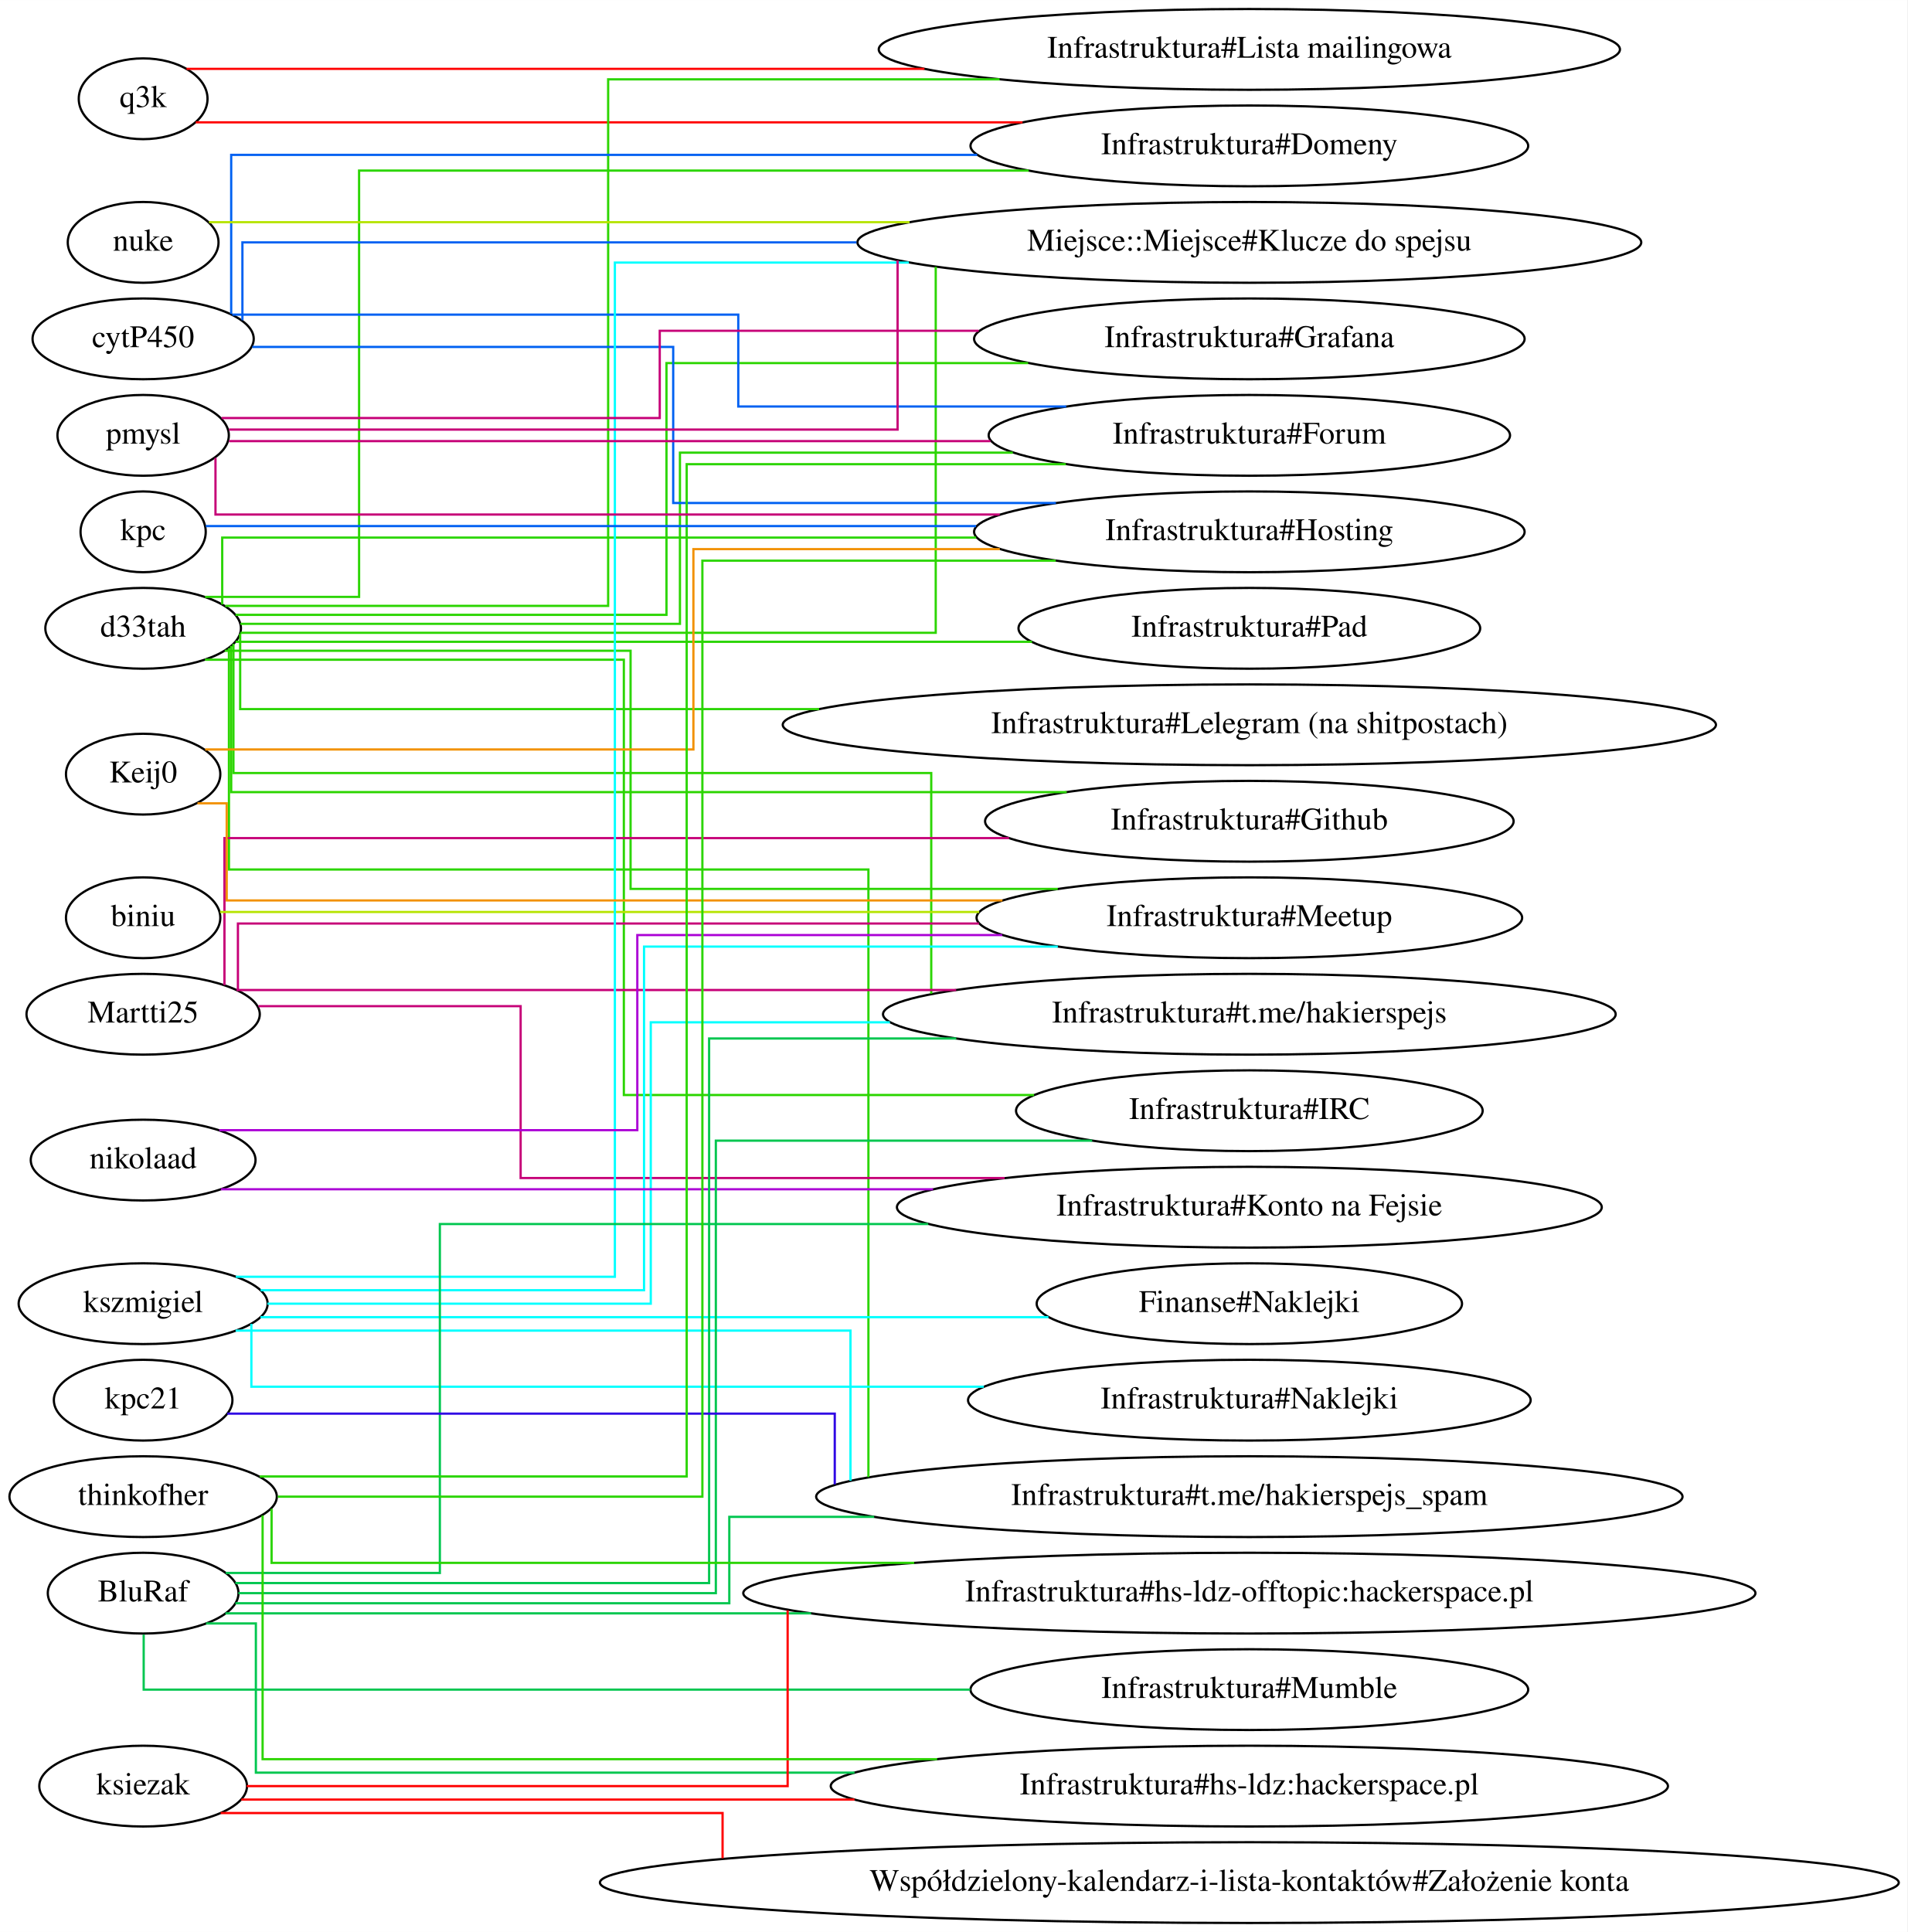
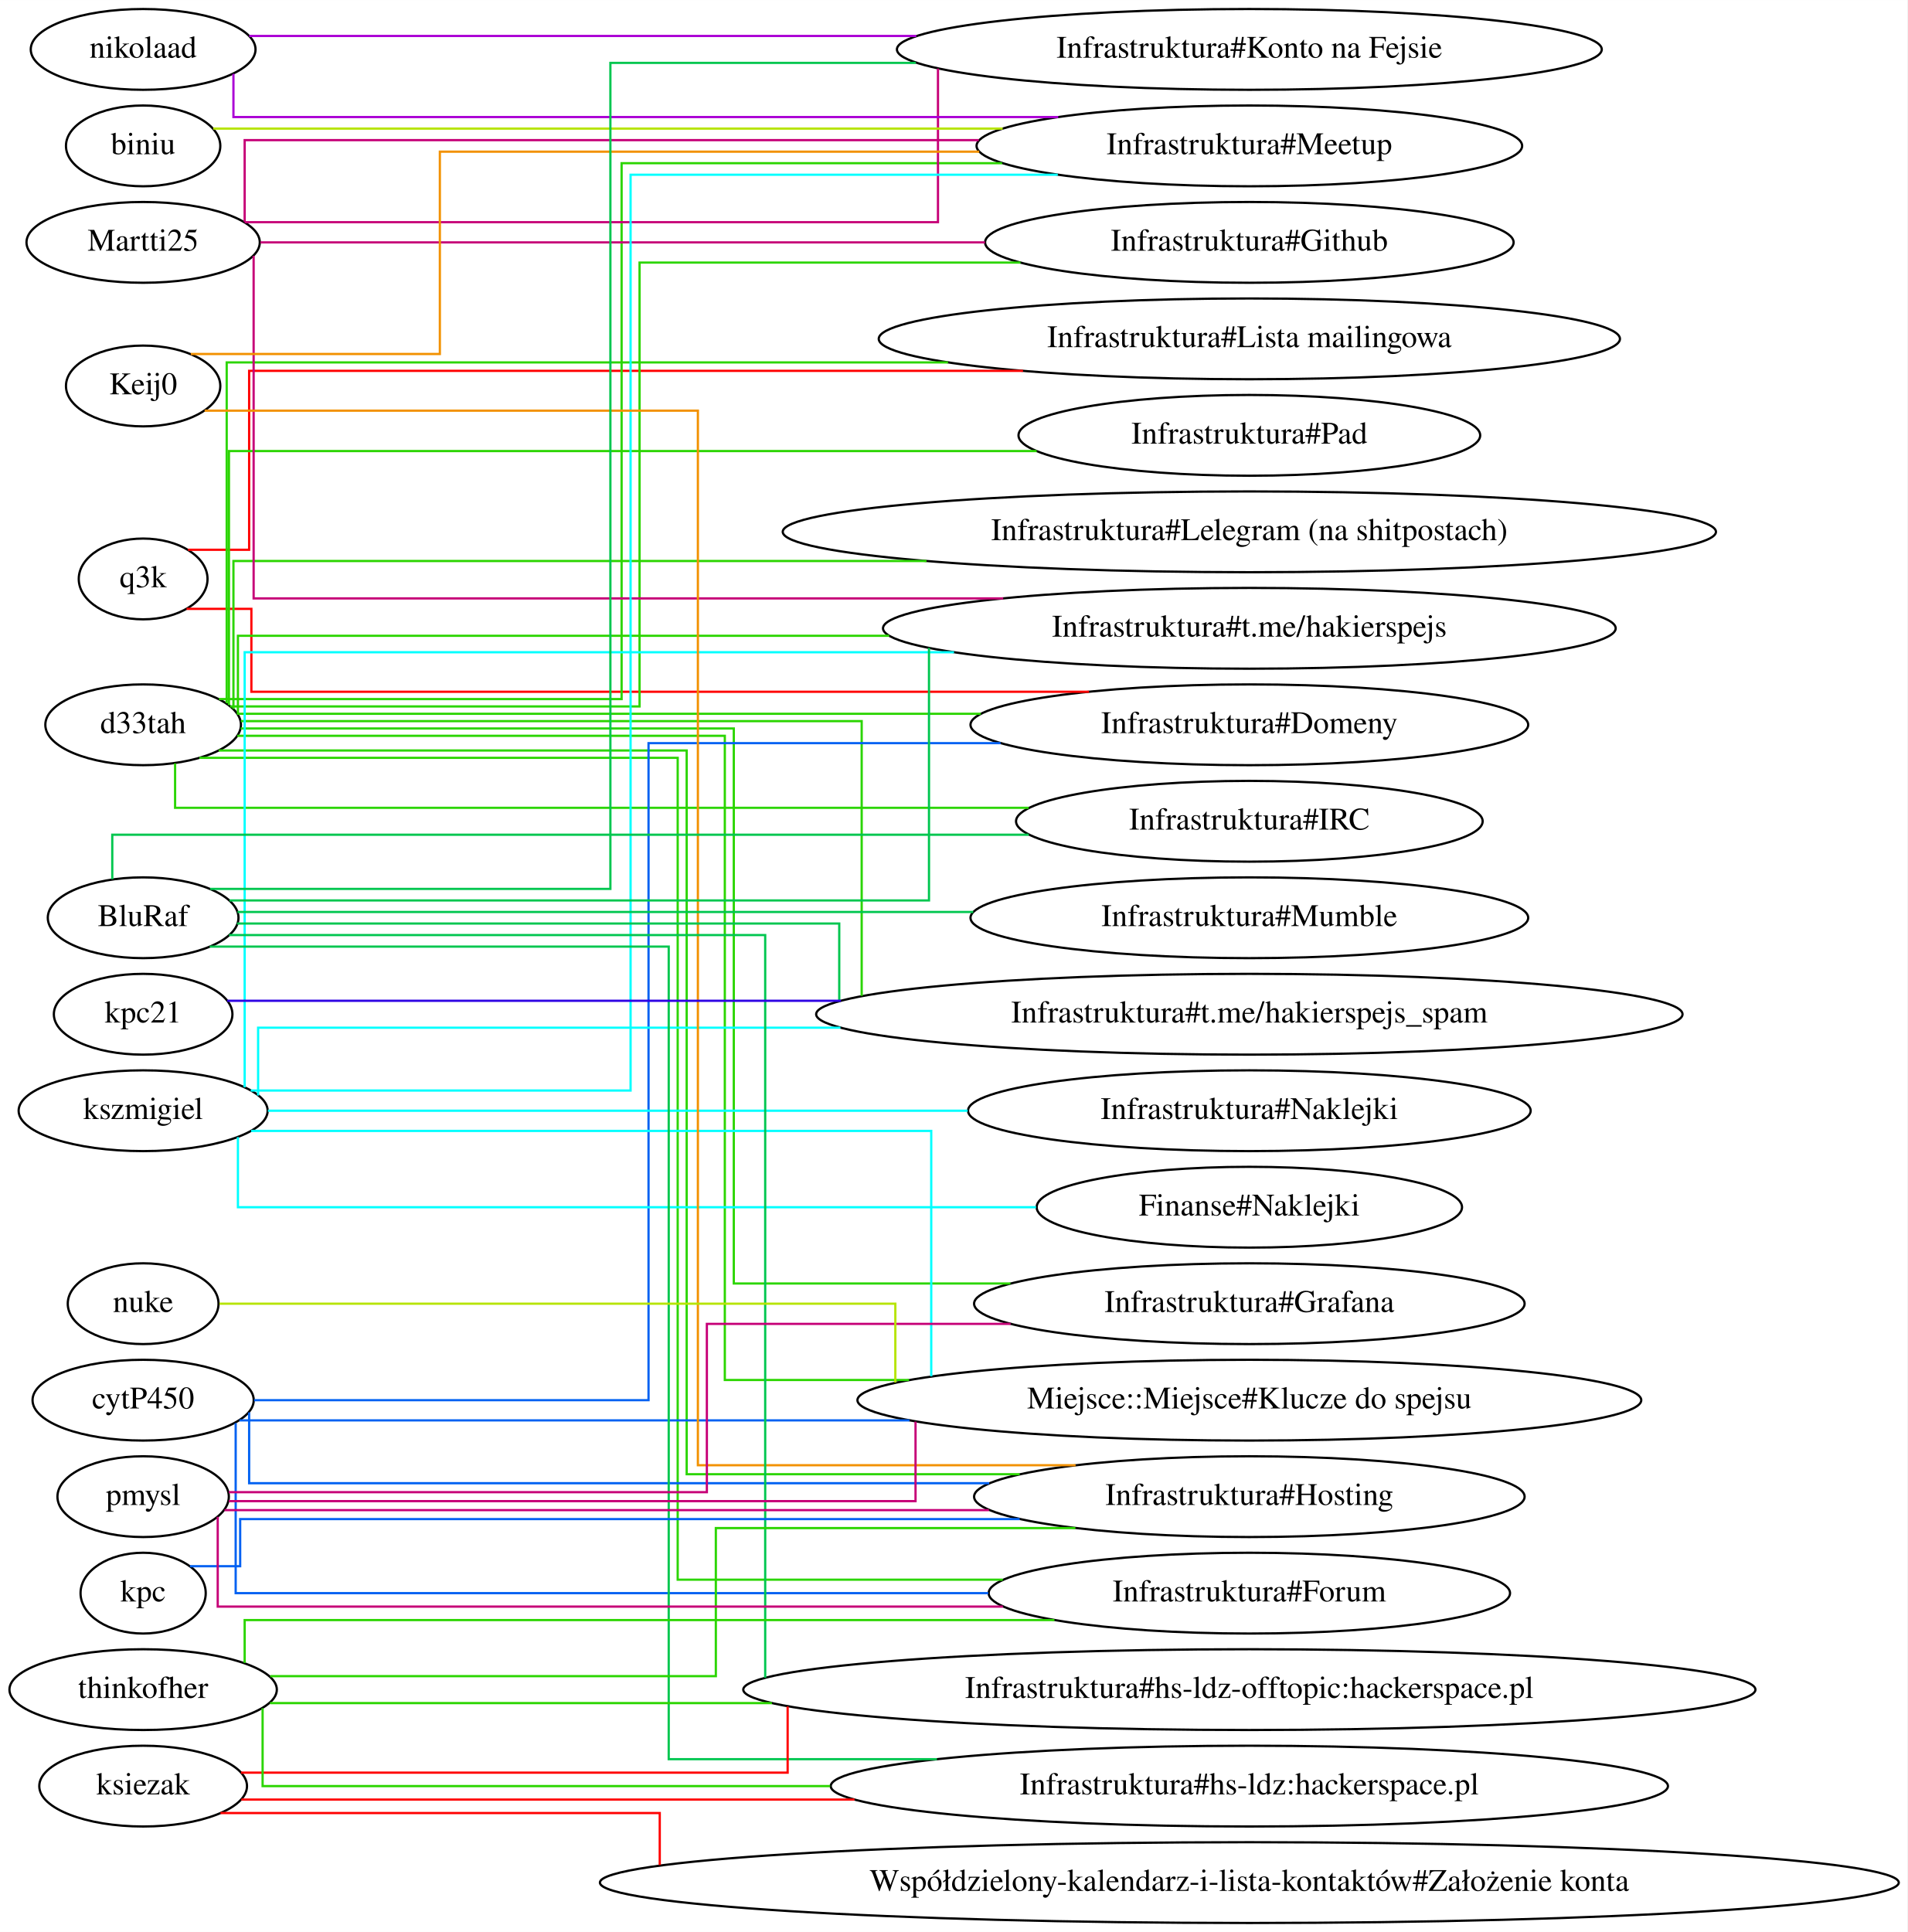
<svg xmlns="http://www.w3.org/2000/svg" width="850pt" height="861pt" viewBox="0.00 0.00 850.04 861.00">
  <g id="graph0" class="graph" transform="scale(1 1) rotate(0) translate(4 857)">
    <polygon fill="#ffffff" stroke="transparent" points="-4,4 -4,-857 846.038,-857 846.038,4 -4,4" />
    <g id="node1" class="node">
-       <ellipse fill="none" stroke="#000000" cx="59.795" cy="-813" rx="28.695" ry="18" />
-       <text text-anchor="middle" x="59.795" y="-809.3" font-family="Times,serif" font-size="14.00" fill="#000000">q3k</text>
+       <ellipse fill="none" stroke="#000000" cx="59.795" cy="-599" rx="28.695" ry="18" />
+       <text text-anchor="middle" x="59.795" y="-595.3" font-family="Times,serif" font-size="14.00" fill="#000000">q3k</text>
    </g>
    <g id="node2" class="node">
-       <ellipse fill="none" stroke="#000000" cx="552.814" cy="-835" rx="165.171" ry="18" />
-       <text text-anchor="middle" x="552.814" y="-831.3" font-family="Times,serif" font-size="14.00" fill="#000000">Infrastruktura#Lista mailingowa</text>
+       <ellipse fill="none" stroke="#000000" cx="552.814" cy="-534" rx="124.278" ry="18" />
+       <text text-anchor="middle" x="552.814" y="-530.3" font-family="Times,serif" font-size="14.00" fill="#000000">Infrastruktura#Domeny</text>
    </g>
    <g id="edge1" class="edge">
-       <path fill="none" stroke="#ff0000" d="M79.122,-826.333C133.154,-826.333 289.575,-826.333 408.012,-826.333" />
+       <path fill="none" stroke="#ff0000" d="M79.139,-585.667C92.561,-585.667 108.038,-585.667 108.038,-585.667 108.038,-585.667 108.038,-548.727 108.038,-548.727 108.038,-548.727 355.625,-548.727 481.353,-548.727" />
    </g>
    <g id="node3" class="node">
-       <ellipse fill="none" stroke="#000000" cx="552.814" cy="-792" rx="124.278" ry="18" />
-       <text text-anchor="middle" x="552.814" y="-788.3" font-family="Times,serif" font-size="14.00" fill="#000000">Infrastruktura#Domeny</text>
+       <ellipse fill="none" stroke="#000000" cx="552.814" cy="-706" rx="165.171" ry="18" />
+       <text text-anchor="middle" x="552.814" y="-702.3" font-family="Times,serif" font-size="14.00" fill="#000000">Infrastruktura#Lista mailingowa</text>
    </g>
    <g id="edge2" class="edge">
-       <path fill="none" stroke="#ff0000" d="M83.242,-802.5C148.354,-802.5 334.301,-802.5 451.726,-802.5" />
+       <path fill="none" stroke="#ff0000" d="M79.83,-612C92.706,-612 107.038,-612 107.038,-612 107.038,-612 107.038,-691.75 107.038,-691.75 107.038,-691.75 320.439,-691.75 451.939,-691.75" />
    </g>
    <g id="node4" class="node">
-       <ellipse fill="none" stroke="#000000" cx="59.795" cy="-577" rx="43.592" ry="18" />
-       <text text-anchor="middle" x="59.795" y="-573.3" font-family="Times,serif" font-size="14.00" fill="#000000">d33tah</text>
+       <ellipse fill="none" stroke="#000000" cx="59.795" cy="-534" rx="43.592" ry="18" />
+       <text text-anchor="middle" x="59.795" y="-530.3" font-family="Times,serif" font-size="14.00" fill="#000000">d33tah</text>
+     </g>
+     <g id="edge11" class="edge">
+       <path fill="none" stroke="#2bd500" d="M101.829,-538.909C174.424,-538.909 325.814,-538.909 433.131,-538.909" />
+     </g>
+     <g id="edge8" class="edge">
+       <path fill="none" stroke="#2bd500" d="M97.038,-543.619C97.038,-578.387 97.038,-695.5 97.038,-695.5 97.038,-695.5 284.089,-695.5 418.531,-695.5" />
+     </g>
+     <g id="node5" class="node">
+       <ellipse fill="none" stroke="#000000" cx="552.814" cy="-577" rx="163.271" ry="18" />
+       <text text-anchor="middle" x="552.814" y="-573.3" font-family="Times,serif" font-size="14.00" fill="#000000">Infrastruktura#t.me/hakierspejs</text>
+     </g>
+     <g id="edge3" class="edge">
+       <path fill="none" stroke="#2bd500" d="M102.038,-538.55C102.038,-548.969 102.038,-573.667 102.038,-573.667 102.038,-573.667 262.789,-573.667 392.3,-573.667" />
+     </g>
+     <g id="node6" class="node">
+       <ellipse fill="none" stroke="#000000" cx="552.814" cy="-405" rx="193.066" ry="18" />
+       <text text-anchor="middle" x="552.814" y="-401.3" font-family="Times,serif" font-size="14.00" fill="#000000">Infrastruktura#t.me/hakierspejs_spam</text>
+     </g>
+     <g id="edge4" class="edge">
+       <path fill="none" stroke="#2bd500" d="M103.317,-535.636C190.878,-535.636 380.038,-535.636 380.038,-535.636 380.038,-535.636 380.038,-441.771 380.038,-413.172" />
+     </g>
+     <g id="node7" class="node">
+       <ellipse fill="none" stroke="#000000" cx="552.814" cy="-190" rx="122.678" ry="18" />
+       <text text-anchor="middle" x="552.814" y="-186.3" font-family="Times,serif" font-size="14.00" fill="#000000">Infrastruktura#Hosting</text>
+     </g>
+     <g id="edge5" class="edge">
+       <path fill="none" stroke="#2bd500" d="M93.478,-522.545C160.039,-522.545 302.038,-522.545 302.038,-522.545 302.038,-522.545 302.038,-200 302.038,-200 302.038,-200 381.11,-200 450.452,-200" />
+     </g>
+     <g id="node8" class="node">
+       <ellipse fill="none" stroke="#000000" cx="552.814" cy="-276" rx="122.678" ry="18" />
+       <text text-anchor="middle" x="552.814" y="-272.3" font-family="Times,serif" font-size="14.00" fill="#000000">Infrastruktura#Grafana</text>
+     </g>
+     <g id="edge6" class="edge">
+       <path fill="none" stroke="#2bd500" d="M103.264,-532.364C178.032,-532.364 323.038,-532.364 323.038,-532.364 323.038,-532.364 323.038,-285 323.038,-285 323.038,-285 386.229,-285 446.334,-285" />
+     </g>
+     <g id="node9" class="node">
+       <ellipse fill="none" stroke="#000000" cx="552.814" cy="-663" rx="102.882" ry="18" />
+       <text text-anchor="middle" x="552.814" y="-659.3" font-family="Times,serif" font-size="14.00" fill="#000000">Infrastruktura#Pad</text>
+     </g>
+     <g id="edge7" class="edge">
+       <path fill="none" stroke="#2bd500" d="M98.038,-542.774C98.038,-570.747 98.038,-656 98.038,-656 98.038,-656 324.75,-656 458.031,-656" />
+     </g>
+     <g id="node10" class="node">
+       <ellipse fill="none" stroke="#000000" cx="552.814" cy="-749" rx="117.779" ry="18" />
+       <text text-anchor="middle" x="552.814" y="-745.3" font-family="Times,serif" font-size="14.00" fill="#000000">Infrastruktura#Github</text>
    </g>
    <g id="edge9" class="edge">
-       <path fill="none" stroke="#2bd500" d="M96.369,-587C155.864,-587 267.038,-587 267.038,-587 267.038,-587 267.038,-821.667 267.038,-821.667 267.038,-821.667 361.266,-821.667 441.507,-821.667" />
+       <path fill="none" stroke="#2bd500" d="M98.585,-542.182C162.037,-542.182 281.038,-542.182 281.038,-542.182 281.038,-542.182 281.038,-740 281.038,-740 281.038,-740 373.724,-740 450.841,-740" />
+     </g>
+     <g id="node11" class="node">
+       <ellipse fill="none" stroke="#000000" cx="552.814" cy="-792" rx="121.578" ry="18" />
+       <text text-anchor="middle" x="552.814" y="-788.3" font-family="Times,serif" font-size="14.00" fill="#000000">Infrastruktura#Meetup</text>
    </g>
    <g id="edge10" class="edge">
-       <path fill="none" stroke="#2bd500" d="M87.374,-591C115.814,-591 156.038,-591 156.038,-591 156.038,-591 156.038,-781 156.038,-781 156.038,-781 336.976,-781 454.479,-781" />
-     </g>
-     <g id="node5" class="node">
-       <ellipse fill="none" stroke="#000000" cx="552.814" cy="-448" rx="121.578" ry="18" />
-       <text text-anchor="middle" x="552.814" y="-444.3" font-family="Times,serif" font-size="14.00" fill="#000000">Infrastruktura#Meetup</text>
-     </g>
-     <g id="edge3" class="edge">
-       <path fill="none" stroke="#2bd500" d="M96.156,-567C158,-567 277.038,-567 277.038,-567 277.038,-567 277.038,-460.857 277.038,-460.857 277.038,-460.857 386.453,-460.857 467.445,-460.857" />
-     </g>
-     <g id="node6" class="node">
-       <ellipse fill="none" stroke="#000000" cx="552.814" cy="-491" rx="117.779" ry="18" />
-       <text text-anchor="middle" x="552.814" y="-487.3" font-family="Times,serif" font-size="14.00" fill="#000000">Infrastruktura#Github</text>
-     </g>
-     <g id="edge4" class="edge">
-       <path fill="none" stroke="#2bd500" d="M99.038,-569.188C99.038,-550.356 99.038,-504 99.038,-504 99.038,-504 340.842,-504 471.426,-504" />
-     </g>
-     <g id="node7" class="node">
-       <ellipse fill="none" stroke="#000000" cx="552.814" cy="-362" rx="103.981" ry="18" />
-       <text text-anchor="middle" x="552.814" y="-358.3" font-family="Times,serif" font-size="14.00" fill="#000000">Infrastruktura#IRC</text>
-     </g>
-     <g id="edge5" class="edge">
-       <path fill="none" stroke="#2bd500" d="M87.365,-563C145.228,-563 274.038,-563 274.038,-563 274.038,-563 274.038,-369 274.038,-369 274.038,-369 376.235,-369 456.875,-369" />
-     </g>
-     <g id="node8" class="node">
-       <ellipse fill="none" stroke="#000000" cx="552.814" cy="-577" rx="102.882" ry="18" />
-       <text text-anchor="middle" x="552.814" y="-573.3" font-family="Times,serif" font-size="14.00" fill="#000000">Infrastruktura#Pad</text>
-     </g>
-     <g id="edge6" class="edge">
-       <path fill="none" stroke="#2bd500" d="M100.981,-571C178.51,-571 348.017,-571 455.949,-571" />
-     </g>
-     <g id="node9" class="node">
-       <ellipse fill="none" stroke="#000000" cx="552.814" cy="-663" rx="116.18" ry="18" />
-       <text text-anchor="middle" x="552.814" y="-659.3" font-family="Times,serif" font-size="14.00" fill="#000000">Infrastruktura#Forum</text>
-     </g>
-     <g id="edge7" class="edge">
-       <path fill="none" stroke="#2bd500" d="M103.12,-579C172.063,-579 299.038,-579 299.038,-579 299.038,-579 299.038,-655.286 299.038,-655.286 299.038,-655.286 377.67,-655.286 447.395,-655.286" />
-     </g>
-     <g id="node10" class="node">
-       <ellipse fill="none" stroke="#000000" cx="552.814" cy="-190" rx="193.066" ry="18" />
-       <text text-anchor="middle" x="552.814" y="-186.3" font-family="Times,serif" font-size="14.00" fill="#000000">Infrastruktura#t.me/hakierspejs_spam</text>
-     </g>
-     <g id="edge8" class="edge">
-       <path fill="none" stroke="#2bd500" d="M98.038,-568.203C98.038,-542.529 98.038,-469.5 98.038,-469.5 98.038,-469.5 383.038,-469.5 383.038,-469.5 383.038,-469.5 383.038,-245.848 383.038,-198.671" />
-     </g>
-     <g id="node11" class="node">
-       <ellipse fill="none" stroke="#000000" cx="552.814" cy="-620" rx="122.678" ry="18" />
-       <text text-anchor="middle" x="552.814" y="-616.3" font-family="Times,serif" font-size="14.00" fill="#000000">Infrastruktura#Hosting</text>
-     </g>
-     <g id="edge11" class="edge">
-       <path fill="none" stroke="#2bd500" d="M95.038,-587.622C95.038,-599.6 95.038,-617.429 95.038,-617.429 95.038,-617.429 295.426,-617.429 431.04,-617.429" />
+       <path fill="none" stroke="#2bd500" d="M93.584,-545.455C153.713,-545.455 273.038,-545.455 273.038,-545.455 273.038,-545.455 273.038,-784.286 273.038,-784.286 273.038,-784.286 364.349,-784.286 442.641,-784.286" />
    </g>
    <g id="node12" class="node">
-       <ellipse fill="none" stroke="#000000" cx="552.814" cy="-749" rx="174.669" ry="18" />
-       <text text-anchor="middle" x="552.814" y="-745.3" font-family="Times,serif" font-size="14.00" fill="#000000">Miejsce::Miejsce#Klucze do spejsu</text>
+       <ellipse fill="none" stroke="#000000" cx="552.814" cy="-233" rx="174.669" ry="18" />
+       <text text-anchor="middle" x="552.814" y="-229.3" font-family="Times,serif" font-size="14.00" fill="#000000">Miejsce::Miejsce#Klucze do spejsu</text>
    </g>
    <g id="edge12" class="edge">
-       <path fill="none" stroke="#2bd500" d="M103.109,-575C197.435,-575 413.038,-575 413.038,-575 413.038,-575 413.038,-700.023 413.038,-738.115" />
+       <path fill="none" stroke="#2bd500" d="M101.735,-529.091C175.106,-529.091 319.038,-529.091 319.038,-529.091 319.038,-529.091 319.038,-242 319.038,-242 319.038,-242 356.333,-242 401.13,-242" />
    </g>
    <g id="node13" class="node">
-       <ellipse fill="none" stroke="#000000" cx="552.814" cy="-706" rx="122.678" ry="18" />
-       <text text-anchor="middle" x="552.814" y="-702.3" font-family="Times,serif" font-size="14.00" fill="#000000">Infrastruktura#Grafana</text>
+       <ellipse fill="none" stroke="#000000" cx="552.814" cy="-491" rx="103.981" ry="18" />
+       <text text-anchor="middle" x="552.814" y="-487.3" font-family="Times,serif" font-size="14.00" fill="#000000">Infrastruktura#IRC</text>
    </g>
    <g id="edge13" class="edge">
-       <path fill="none" stroke="#2bd500" d="M100.957,-583C167.917,-583 293.038,-583 293.038,-583 293.038,-583 293.038,-695.2 293.038,-695.2 293.038,-695.2 380.745,-695.2 454.233,-695.2" />
+       <path fill="none" stroke="#2bd500" d="M74.038,-516.8C74.038,-507.137 74.038,-497 74.038,-497 74.038,-497 314.368,-497 454.481,-497" />
    </g>
    <g id="node14" class="node">
-       <ellipse fill="none" stroke="#000000" cx="552.814" cy="-405" rx="163.271" ry="18" />
-       <text text-anchor="middle" x="552.814" y="-401.3" font-family="Times,serif" font-size="14.00" fill="#000000">Infrastruktura#t.me/hakierspejs</text>
+       <ellipse fill="none" stroke="#000000" cx="552.814" cy="-620" rx="207.963" ry="18" />
+       <text text-anchor="middle" x="552.814" y="-616.3" font-family="Times,serif" font-size="14.00" fill="#000000">Infrastruktura#Lelegram (na shitpostach)</text>
    </g>
    <g id="edge14" class="edge">
-       <path fill="none" stroke="#2bd500" d="M100.038,-570.097C100.038,-553.458 100.038,-512.5 100.038,-512.5 100.038,-512.5 411.038,-512.5 411.038,-512.5 411.038,-512.5 411.038,-440.162 411.038,-414.165" />
+       <path fill="none" stroke="#2bd500" d="M100.038,-541C100.038,-559.271 100.038,-607 100.038,-607 100.038,-607 276.351,-607 408.931,-607" />
    </g>
    <g id="node15" class="node">
-       <ellipse fill="none" stroke="#000000" cx="552.814" cy="-534" rx="207.963" ry="18" />
-       <text text-anchor="middle" x="552.814" y="-530.3" font-family="Times,serif" font-size="14.00" fill="#000000">Infrastruktura#Lelegram (na shitpostach)</text>
+       <ellipse fill="none" stroke="#000000" cx="552.814" cy="-147" rx="116.18" ry="18" />
+       <text text-anchor="middle" x="552.814" y="-143.3" font-family="Times,serif" font-size="14.00" fill="#000000">Infrastruktura#Forum</text>
    </g>
    <g id="edge15" class="edge">
-       <path fill="none" stroke="#2bd500" d="M103.038,-574.638C103.038,-566.629 103.038,-541 103.038,-541 103.038,-541 238.757,-541 361.09,-541" />
+       <path fill="none" stroke="#2bd500" d="M84.841,-519.273C146.009,-519.273 298.038,-519.273 298.038,-519.273 298.038,-519.273 298.038,-153 298.038,-153 298.038,-153 373.962,-153 442.917,-153" />
    </g>
    <g id="node16" class="node">
-       <ellipse fill="none" stroke="#000000" cx="59.795" cy="-706" rx="49.291" ry="18" />
-       <text text-anchor="middle" x="59.795" y="-702.3" font-family="Times,serif" font-size="14.00" fill="#000000">cytP450</text>
+       <ellipse fill="none" stroke="#000000" cx="59.795" cy="-233" rx="49.291" ry="18" />
+       <text text-anchor="middle" x="59.795" y="-229.3" font-family="Times,serif" font-size="14.00" fill="#000000">cytP450</text>
+     </g>
+     <g id="edge16" class="edge">
+       <path fill="none" stroke="#0061f2" d="M109.225,-233C175.529,-233 285.038,-233 285.038,-233 285.038,-233 285.038,-525.818 285.038,-525.818 285.038,-525.818 368.299,-525.818 441.966,-525.818" />
    </g>
    <g id="edge19" class="edge">
-       <path fill="none" stroke="#0061f2" d="M99.038,-717.059C99.038,-739.441 99.038,-788 99.038,-788 99.038,-788 297.089,-788 431.508,-788" />
+       <path fill="none" stroke="#0061f2" d="M107.038,-227.541C107.038,-217.248 107.038,-196 107.038,-196 107.038,-196 304.774,-196 436.855,-196" />
+     </g>
+     <g id="edge18" class="edge">
+       <path fill="none" stroke="#0061f2" d="M102.684,-224C168.633,-224 298.131,-224 401.364,-224" />
    </g>
    <g id="edge17" class="edge">
-       <path fill="none" stroke="#0061f2" d="M99.504,-716.8C173.498,-716.8 325.038,-716.8 325.038,-716.8 325.038,-716.8 325.038,-675.857 325.038,-675.857 325.038,-675.857 405.867,-675.857 471.225,-675.857" />
-     </g>
-     <g id="edge18" class="edge">
-       <path fill="none" stroke="#0061f2" d="M108.458,-702.4C177.615,-702.4 296.038,-702.4 296.038,-702.4 296.038,-702.4 296.038,-632.857 296.038,-632.857 296.038,-632.857 392.001,-632.857 466.597,-632.857" />
-     </g>
-     <g id="edge16" class="edge">
-       <path fill="none" stroke="#0061f2" d="M104.038,-714.291C104.038,-726.786 104.038,-749 104.038,-749 104.038,-749 251.76,-749 377.699,-749" />
+       <path fill="none" stroke="#0061f2" d="M101.038,-222.797C101.038,-200.016 101.038,-147 101.038,-147 101.038,-147 302.612,-147 436.47,-147" />
    </g>
    <g id="node17" class="node">
-       <ellipse fill="none" stroke="#000000" cx="59.795" cy="-405" rx="51.991" ry="18" />
-       <text text-anchor="middle" x="59.795" y="-401.3" font-family="Times,serif" font-size="14.00" fill="#000000">Martti25</text>
+       <ellipse fill="none" stroke="#000000" cx="59.795" cy="-749" rx="51.991" ry="18" />
+       <text text-anchor="middle" x="59.795" y="-745.3" font-family="Times,serif" font-size="14.00" fill="#000000">Martti25</text>
+     </g>
+     <g id="edge21" class="edge">
+       <path fill="none" stroke="#c60077" d="M109.038,-742.974C109.038,-713.991 109.038,-590.333 109.038,-590.333 109.038,-590.333 311.702,-590.333 443.116,-590.333" />
+     </g>
+     <g id="edge23" class="edge">
+       <path fill="none" stroke="#c60077" d="M112.09,-749C188.418,-749 332.402,-749 435.022,-749" />
+     </g>
+     <g id="edge20" class="edge">
+       <path fill="none" stroke="#c60077" d="M105.038,-758.222C105.038,-771.538 105.038,-794.571 105.038,-794.571 105.038,-794.571 299.605,-794.571 432.229,-794.571" />
+     </g>
+     <g id="node18" class="node">
+       <ellipse fill="none" stroke="#000000" cx="552.814" cy="-835" rx="157.072" ry="18" />
+       <text text-anchor="middle" x="552.814" y="-831.3" font-family="Times,serif" font-size="14.00" fill="#000000">Infrastruktura#Konto na Fejsie</text>
    </g>
    <g id="edge22" class="edge">
-       <path fill="none" stroke="#c60077" d="M102.038,-415.622C102.038,-427.6 102.038,-445.429 102.038,-445.429 102.038,-445.429 298.78,-445.429 432.31,-445.429" />
-     </g>
-     <g id="edge20" class="edge">
-       <path fill="none" stroke="#c60077" d="M96.038,-417.963C96.038,-440.259 96.038,-483.5 96.038,-483.5 96.038,-483.5 310.711,-483.5 445.72,-483.5" />
-     </g>
-     <g id="edge21" class="edge">
-       <path fill="none" stroke="#c60077" d="M101.404,-415.8C171.397,-415.8 315.49,-415.8 422.141,-415.8" />
-     </g>
-     <g id="node18" class="node">
-       <ellipse fill="none" stroke="#000000" cx="552.814" cy="-319" rx="157.072" ry="18" />
-       <text text-anchor="middle" x="552.814" y="-315.3" font-family="Times,serif" font-size="14.00" fill="#000000">Infrastruktura#Konto na Fejsie</text>
-     </g>
-     <g id="edge23" class="edge">
-       <path fill="none" stroke="#c60077" d="M111.187,-408.6C160.665,-408.6 228.038,-408.6 228.038,-408.6 228.038,-408.6 228.038,-332 228.038,-332 228.038,-332 349.414,-332 443.765,-332" />
+       <path fill="none" stroke="#c60077" d="M105.02,-758C200.519,-758 414.038,-758 414.038,-758 414.038,-758 414.038,-806.418 414.038,-826.466" />
    </g>
    <g id="node19" class="node">
-       <ellipse fill="none" stroke="#000000" cx="59.795" cy="-448" rx="34.394" ry="18" />
-       <text text-anchor="middle" x="59.795" y="-444.3" font-family="Times,serif" font-size="14.00" fill="#000000">biniu</text>
+       <ellipse fill="none" stroke="#000000" cx="59.795" cy="-792" rx="34.394" ry="18" />
+       <text text-anchor="middle" x="59.795" y="-788.3" font-family="Times,serif" font-size="14.00" fill="#000000">biniu</text>
    </g>
    <g id="edge24" class="edge">
-       <path fill="none" stroke="#b6e400" d="M94.071,-450.571C162.967,-450.571 321.146,-450.571 432.413,-450.571" />
+       <path fill="none" stroke="#b6e400" d="M91.009,-799.714C160.279,-799.714 329.659,-799.714 442.877,-799.714" />
    </g>
    <g id="node20" class="node">
-       <ellipse fill="none" stroke="#000000" cx="59.795" cy="-276" rx="55.491" ry="18" />
-       <text text-anchor="middle" x="59.795" y="-272.3" font-family="Times,serif" font-size="14.00" fill="#000000">kszmigiel</text>
+       <ellipse fill="none" stroke="#000000" cx="59.795" cy="-362" rx="55.491" ry="18" />
+       <text text-anchor="middle" x="59.795" y="-358.3" font-family="Times,serif" font-size="14.00" fill="#000000">kszmigiel</text>
    </g>
    <g id="edge25" class="edge">
-       <path fill="none" stroke="#00ffff" d="M112.135,-282C178.119,-282 283.038,-282 283.038,-282 283.038,-282 283.038,-435.143 283.038,-435.143 283.038,-435.143 388.419,-435.143 467.455,-435.143" />
+       <path fill="none" stroke="#00ffff" d="M105.038,-372.414C105.038,-414.053 105.038,-566.333 105.038,-566.333 105.038,-566.333 289.086,-566.333 421.19,-566.333" />
+     </g>
+     <g id="edge27" class="edge">
+       <path fill="none" stroke="#00ffff" d="M111.038,-368.786C111.038,-379.468 111.038,-399 111.038,-399 111.038,-399 248.884,-399 370.576,-399" />
+     </g>
+     <g id="edge30" class="edge">
+       <path fill="none" stroke="#00ffff" d="M107.739,-371C171.714,-371 277.038,-371 277.038,-371 277.038,-371 277.038,-779.143 277.038,-779.143 277.038,-779.143 386.453,-779.143 467.445,-779.143" />
+     </g>
+     <g id="edge29" class="edge">
+       <path fill="none" stroke="#00ffff" d="M107.897,-353C204.094,-353 411.038,-353 411.038,-353 411.038,-353 411.038,-273.018 411.038,-243.649" />
+     </g>
+     <g id="node21" class="node">
+       <ellipse fill="none" stroke="#000000" cx="552.814" cy="-319" rx="94.783" ry="18" />
+       <text text-anchor="middle" x="552.814" y="-315.3" font-family="Times,serif" font-size="14.00" fill="#000000">Finanse#Naklejki</text>
+     </g>
+     <g id="edge26" class="edge">
+       <path fill="none" stroke="#00ffff" d="M102.038,-350.25C102.038,-337.519 102.038,-319 102.038,-319 102.038,-319 325.514,-319 457.767,-319" />
+     </g>
+     <g id="node22" class="node">
+       <ellipse fill="none" stroke="#000000" cx="552.814" cy="-362" rx="125.378" ry="18" />
+       <text text-anchor="middle" x="552.814" y="-358.3" font-family="Times,serif" font-size="14.00" fill="#000000">Infrastruktura#Naklejki</text>
    </g>
    <g id="edge28" class="edge">
-       <path fill="none" stroke="#00ffff" d="M101.007,-264C186.458,-264 375.038,-264 375.038,-264 375.038,-264 375.038,-215.617 375.038,-197.095" />
-     </g>
-     <g id="edge27" class="edge">
-       <path fill="none" stroke="#00ffff" d="M101.081,-288C162.31,-288 270.038,-288 270.038,-288 270.038,-288 270.038,-740 270.038,-740 270.038,-740 333.997,-740 401.079,-740" />
-     </g>
-     <g id="edge29" class="edge">
-       <path fill="none" stroke="#00ffff" d="M115.14,-276C182.119,-276 286.038,-276 286.038,-276 286.038,-276 286.038,-401.4 286.038,-401.4 286.038,-401.4 335.967,-401.4 392.625,-401.4" />
-     </g>
-     <g id="node21" class="node">
-       <ellipse fill="none" stroke="#000000" cx="552.814" cy="-276" rx="94.783" ry="18" />
-       <text text-anchor="middle" x="552.814" y="-272.3" font-family="Times,serif" font-size="14.00" fill="#000000">Finanse#Naklejki</text>
-     </g>
-     <g id="edge26" class="edge">
-       <path fill="none" stroke="#00ffff" d="M112.09,-270C195.729,-270 360.604,-270 463.274,-270" />
-     </g>
-     <g id="node22" class="node">
-       <ellipse fill="none" stroke="#000000" cx="552.814" cy="-233" rx="125.378" ry="18" />
-       <text text-anchor="middle" x="552.814" y="-229.3" font-family="Times,serif" font-size="14.00" fill="#000000">Infrastruktura#Naklejki</text>
-     </g>
-     <g id="edge30" class="edge">
-       <path fill="none" stroke="#00ffff" d="M108.038,-267.043C108.038,-256.093 108.038,-239 108.038,-239 108.038,-239 302.735,-239 434.498,-239" />
+       <path fill="none" stroke="#00ffff" d="M115.392,-362C190.563,-362 326.762,-362 427.279,-362" />
    </g>
    <g id="node23" class="node">
-       <ellipse fill="none" stroke="#000000" cx="59.795" cy="-340" rx="50.091" ry="18" />
-       <text text-anchor="middle" x="59.795" y="-336.3" font-family="Times,serif" font-size="14.00" fill="#000000">nikolaad</text>
+       <ellipse fill="none" stroke="#000000" cx="59.795" cy="-835" rx="50.091" ry="18" />
+       <text text-anchor="middle" x="59.795" y="-831.3" font-family="Times,serif" font-size="14.00" fill="#000000">nikolaad</text>
    </g>
    <g id="edge31" class="edge">
-       <path fill="none" stroke="#ab00d5" d="M93.725,-353.333C155.505,-353.333 280.038,-353.333 280.038,-353.333 280.038,-353.333 280.038,-440.286 280.038,-440.286 280.038,-440.286 366.946,-440.286 442.652,-440.286" />
+       <path fill="none" stroke="#ab00d5" d="M100.038,-824.118C100.038,-815.484 100.038,-804.857 100.038,-804.857 100.038,-804.857 336.492,-804.857 467.65,-804.857" />
    </g>
    <g id="edge32" class="edge">
-       <path fill="none" stroke="#ab00d5" d="M94.463,-327C159.396,-327 302.639,-327 411.831,-327" />
+       <path fill="none" stroke="#ab00d5" d="M107.067,-841C174.913,-841 302.897,-841 404.383,-841" />
    </g>
    <g id="node24" class="node">
-       <ellipse fill="none" stroke="#000000" cx="59.795" cy="-512" rx="34.394" ry="18" />
-       <text text-anchor="middle" x="59.795" y="-508.3" font-family="Times,serif" font-size="14.00" fill="#000000">Keij0</text>
+       <ellipse fill="none" stroke="#000000" cx="59.795" cy="-685" rx="34.394" ry="18" />
+       <text text-anchor="middle" x="59.795" y="-681.3" font-family="Times,serif" font-size="14.00" fill="#000000">Keij0</text>
+     </g>
+     <g id="edge34" class="edge">
+       <path fill="none" stroke="#f29100" d="M87.199,-674C151.572,-674 307.038,-674 307.038,-674 307.038,-674 307.038,-204 307.038,-204 307.038,-204 403.344,-204 475.386,-204" />
    </g>
    <g id="edge33" class="edge">
-       <path fill="none" stroke="#f29100" d="M84.012,-499C91.126,-499 97.038,-499 97.038,-499 97.038,-499 97.038,-455.714 97.038,-455.714 97.038,-455.714 307.898,-455.714 442.774,-455.714" />
-     </g>
-     <g id="edge34" class="edge">
-       <path fill="none" stroke="#f29100" d="M87.451,-523C151.588,-523 305.038,-523 305.038,-523 305.038,-523 305.038,-612.286 305.038,-612.286 305.038,-612.286 375.74,-612.286 441.609,-612.286" />
+       <path fill="none" stroke="#f29100" d="M81.042,-699.25C118.424,-699.25 192.038,-699.25 192.038,-699.25 192.038,-699.25 192.038,-789.429 192.038,-789.429 192.038,-789.429 327.515,-789.429 432.43,-789.429" />
    </g>
    <g id="node25" class="node">
-       <ellipse fill="none" stroke="#000000" cx="59.795" cy="-147" rx="42.494" ry="18" />
-       <text text-anchor="middle" x="59.795" y="-143.3" font-family="Times,serif" font-size="14.00" fill="#000000">BluRaf</text>
-     </g>
-     <g id="edge37" class="edge">
-       <path fill="none" stroke="#00c64f" d="M102.23,-147C174.809,-147 315.038,-147 315.038,-147 315.038,-147 315.038,-348.667 315.038,-348.667 315.038,-348.667 412.621,-348.667 482.759,-348.667" />
-     </g>
-     <g id="edge38" class="edge">
-       <path fill="none" stroke="#00c64f" d="M100.901,-142.5C174.471,-142.5 321.038,-142.5 321.038,-142.5 321.038,-142.5 321.038,-181 321.038,-181 321.038,-181 349.052,-181 385.601,-181" />
+       <ellipse fill="none" stroke="#000000" cx="59.795" cy="-448" rx="42.494" ry="18" />
+       <text text-anchor="middle" x="59.795" y="-444.3" font-family="Times,serif" font-size="14.00" fill="#000000">BluRaf</text>
+     </g>
+     <g id="edge35" class="edge">
+       <path fill="none" stroke="#00c64f" d="M98.279,-455.714C189.262,-455.714 410.038,-455.714 410.038,-455.714 410.038,-455.714 410.038,-540.468 410.038,-568.277" />
+     </g>
+     <g id="edge36" class="edge">
+       <path fill="none" stroke="#00c64f" d="M101.635,-445.429C186.319,-445.429 370.038,-445.429 370.038,-445.429 370.038,-445.429 370.038,-422.211 370.038,-410.965" />
+     </g>
+     <g id="edge39" class="edge">
+       <path fill="none" stroke="#00c64f" d="M46.038,-465.2C46.038,-474.863 46.038,-485 46.038,-485 46.038,-485 307.128,-485 454.501,-485" />
    </g>
    <g id="edge40" class="edge">
-       <path fill="none" stroke="#00c64f" d="M100.883,-151.5C172.359,-151.5 312.038,-151.5 312.038,-151.5 312.038,-151.5 312.038,-394.2 312.038,-394.2 312.038,-394.2 365.606,-394.2 422.209,-394.2" />
-     </g>
-     <g id="edge36" class="edge">
-       <path fill="none" stroke="#00c64f" d="M96.632,-156C135.762,-156 192.038,-156 192.038,-156 192.038,-156 192.038,-311.5 192.038,-311.5 192.038,-311.5 308.981,-311.5 409.707,-311.5" />
+       <path fill="none" stroke="#00c64f" d="M89.631,-460.857C147.212,-460.857 268.038,-460.857 268.038,-460.857 268.038,-460.857 268.038,-829 268.038,-829 268.038,-829 335.122,-829 404.17,-829" />
    </g>
    <g id="node26" class="node">
      <ellipse fill="none" stroke="#000000" cx="552.814" cy="-61" rx="186.567" ry="18" />
      <text text-anchor="middle" x="552.814" y="-57.3" font-family="Times,serif" font-size="14.00" fill="#000000">Infrastruktura#hs-ldz:hackerspace.pl</text>
    </g>
-     <g id="edge35" class="edge">
-       <path fill="none" stroke="#00c64f" d="M87.854,-133.5C99.363,-133.5 110.038,-133.5 110.038,-133.5 110.038,-133.5 110.038,-67 110.038,-67 110.038,-67 253.315,-67 376.863,-67" />
+     <g id="edge37" class="edge">
+       <path fill="none" stroke="#00c64f" d="M89.462,-435.143C152.493,-435.143 294.038,-435.143 294.038,-435.143 294.038,-435.143 294.038,-73 294.038,-73 294.038,-73 352.328,-73 413.579,-73" />
    </g>
    <g id="node27" class="node">
-       <ellipse fill="none" stroke="#000000" cx="552.814" cy="-147" rx="225.56" ry="18" />
-       <text text-anchor="middle" x="552.814" y="-143.3" font-family="Times,serif" font-size="14.00" fill="#000000">Infrastruktura#hs-ldz-offtopic:hackerspace.pl</text>
-     </g>
-     <g id="edge39" class="edge">
-       <path fill="none" stroke="#00c64f" d="M96.448,-138C151.681,-138 260.155,-138 357.491,-138" />
+       <ellipse fill="none" stroke="#000000" cx="552.814" cy="-104" rx="225.56" ry="18" />
+       <text text-anchor="middle" x="552.814" y="-100.3" font-family="Times,serif" font-size="14.00" fill="#000000">Infrastruktura#hs-ldz-offtopic:hackerspace.pl</text>
+     </g>
+     <g id="edge38" class="edge">
+       <path fill="none" stroke="#00c64f" d="M98.053,-440.286C174.108,-440.286 337.038,-440.286 337.038,-440.286 337.038,-440.286 337.038,-152.065 337.038,-109.282" />
    </g>
    <g id="node28" class="node">
-       <ellipse fill="none" stroke="#000000" cx="552.814" cy="-104" rx="124.278" ry="18" />
-       <text text-anchor="middle" x="552.814" y="-100.3" font-family="Times,serif" font-size="14.00" fill="#000000">Infrastruktura#Mumble</text>
+       <ellipse fill="none" stroke="#000000" cx="552.814" cy="-448" rx="124.278" ry="18" />
+       <text text-anchor="middle" x="552.814" y="-444.3" font-family="Times,serif" font-size="14.00" fill="#000000">Infrastruktura#Mumble</text>
    </g>
    <g id="edge41" class="edge">
-       <path fill="none" stroke="#00c64f" d="M60.038,-128.515C60.038,-116.86 60.038,-104 60.038,-104 60.038,-104 282.485,-104 428.466,-104" />
+       <path fill="none" stroke="#00c64f" d="M101.829,-450.571C173.667,-450.571 322.666,-450.571 429.76,-450.571" />
    </g>
    <g id="node29" class="node">
-       <ellipse fill="none" stroke="#000000" cx="59.795" cy="-233" rx="39.794" ry="18" />
-       <text text-anchor="middle" x="59.795" y="-229.3" font-family="Times,serif" font-size="14.00" fill="#000000">kpc21</text>
+       <ellipse fill="none" stroke="#000000" cx="59.795" cy="-405" rx="39.794" ry="18" />
+       <text text-anchor="middle" x="59.795" y="-401.3" font-family="Times,serif" font-size="14.00" fill="#000000">kpc21</text>
    </g>
    <g id="edge42" class="edge">
-       <path fill="none" stroke="#2e00e4" d="M97.283,-227C179.431,-227 368.038,-227 368.038,-227 368.038,-227 368.038,-205.752 368.038,-195.459" />
+       <path fill="none" stroke="#2e00e4" d="M97.256,-411C155.288,-411 270.678,-411 370.8,-411" />
    </g>
    <g id="node30" class="node">
      <ellipse fill="none" stroke="#000000" cx="59.795" cy="-61" rx="46.292" ry="18" />
      <text text-anchor="middle" x="59.795" y="-57.3" font-family="Times,serif" font-size="14.00" fill="#000000">ksiezak</text>
    </g>
+     <g id="edge43" class="edge">
+       <path fill="none" stroke="#ff0000" d="M103.547,-55C164.584,-55 278.833,-55 376.84,-55" />
+     </g>
    <g id="edge44" class="edge">
-       <path fill="none" stroke="#ff0000" d="M103.547,-55C164.584,-55 278.833,-55 376.84,-55" />
-     </g>
-     <g id="edge43" class="edge">
-       <path fill="none" stroke="#ff0000" d="M105.945,-61C187.142,-61 347.038,-61 347.038,-61 347.038,-61 347.038,-118.321 347.038,-139.368" />
+       <path fill="none" stroke="#ff0000" d="M103.421,-67C183.776,-67 347.038,-67 347.038,-67 347.038,-67 347.038,-85.701 347.038,-96.513" />
    </g>
    <g id="node31" class="node">
      <ellipse fill="none" stroke="#000000" cx="552.814" cy="-18" rx="289.449" ry="18" />
      <text text-anchor="middle" x="552.814" y="-14.3" font-family="Times,serif" font-size="14.00" fill="#000000">Współdzielony-kalendarz-i-lista-kontaktów#Założenie konta</text>
    </g>
    <g id="edge45" class="edge">
-       <path fill="none" stroke="#ff0000" d="M94.355,-49C164.724,-49 318.038,-49 318.038,-49 318.038,-49 318.038,-37.782 318.038,-28.842" />
+       <path fill="none" stroke="#ff0000" d="M94.264,-49C158.495,-49 290.038,-49 290.038,-49 290.038,-49 290.038,-35.006 290.038,-25.823" />
    </g>
    <g id="node32" class="node">
-       <ellipse fill="none" stroke="#000000" cx="59.795" cy="-190" rx="59.59" ry="18" />
-       <text text-anchor="middle" x="59.795" y="-186.3" font-family="Times,serif" font-size="14.00" fill="#000000">thinkofher</text>
+       <ellipse fill="none" stroke="#000000" cx="59.795" cy="-104" rx="59.59" ry="18" />
+       <text text-anchor="middle" x="59.795" y="-100.3" font-family="Times,serif" font-size="14.00" fill="#000000">thinkofher</text>
    </g>
    <g id="edge49" class="edge">
-       <path fill="none" stroke="#2bd500" d="M111.762,-199C182.941,-199 302.038,-199 302.038,-199 302.038,-199 302.038,-650.143 302.038,-650.143 302.038,-650.143 397.866,-650.143 471.047,-650.143" />
+       <path fill="none" stroke="#2bd500" d="M116.442,-110C191.638,-110 315.038,-110 315.038,-110 315.038,-110 315.038,-176 315.038,-176 315.038,-176 405.899,-176 475.286,-176" />
    </g>
    <g id="edge48" class="edge">
-       <path fill="none" stroke="#2bd500" d="M119.812,-190C193.563,-190 309.038,-190 309.038,-190 309.038,-190 309.038,-607.143 309.038,-607.143 309.038,-607.143 396.398,-607.143 466.524,-607.143" />
+       <path fill="none" stroke="#2bd500" d="M105.038,-115.897C105.038,-124.639 105.038,-135 105.038,-135 105.038,-135 335.731,-135 465.947,-135" />
+     </g>
+     <g id="edge46" class="edge">
+       <path fill="none" stroke="#2bd500" d="M113.038,-95.709C113.038,-83.214 113.038,-61 113.038,-61 113.038,-61 246.212,-61 365.99,-61" />
    </g>
    <g id="edge47" class="edge">
-       <path fill="none" stroke="#2bd500" d="M113.038,-181.586C113.038,-154.759 113.038,-73 113.038,-73 113.038,-73 284.825,-73 413.666,-73" />
-     </g>
-     <g id="edge46" class="edge">
-       <path fill="none" stroke="#2bd500" d="M117.038,-184.589C117.038,-176.073 117.038,-160.5 117.038,-160.5 117.038,-160.5 277.306,-160.5 403.454,-160.5" />
+       <path fill="none" stroke="#2bd500" d="M116.35,-98C171.299,-98 258.2,-98 340.043,-98" />
    </g>
    <g id="node33" class="node">
-       <ellipse fill="none" stroke="#000000" cx="59.795" cy="-620" rx="27.895" ry="18" />
-       <text text-anchor="middle" x="59.795" y="-616.3" font-family="Times,serif" font-size="14.00" fill="#000000">kpc</text>
+       <ellipse fill="none" stroke="#000000" cx="59.795" cy="-147" rx="27.895" ry="18" />
+       <text text-anchor="middle" x="59.795" y="-143.3" font-family="Times,serif" font-size="14.00" fill="#000000">kpc</text>
    </g>
    <g id="edge50" class="edge">
-       <path fill="none" stroke="#0061f2" d="M87.714,-622.571C152.491,-622.571 316.219,-622.571 430.993,-622.571" />
+       <path fill="none" stroke="#0061f2" d="M80.656,-159C91.715,-159 103.038,-159 103.038,-159 103.038,-159 103.038,-180 103.038,-180 103.038,-180 317.746,-180 450.471,-180" />
    </g>
    <g id="node34" class="node">
-       <ellipse fill="none" stroke="#000000" cx="59.795" cy="-663" rx="38.194" ry="18" />
-       <text text-anchor="middle" x="59.795" y="-659.3" font-family="Times,serif" font-size="14.00" fill="#000000">pmysl</text>
+       <ellipse fill="none" stroke="#000000" cx="59.795" cy="-190" rx="38.194" ry="18" />
+       <text text-anchor="middle" x="59.795" y="-186.3" font-family="Times,serif" font-size="14.00" fill="#000000">pmysl</text>
+     </g>
+     <g id="edge54" class="edge">
+       <path fill="none" stroke="#c60077" d="M96.048,-184C166.874,-184 326.338,-184 436.754,-184" />
+     </g>
+     <g id="edge51" class="edge">
+       <path fill="none" stroke="#c60077" d="M97.953,-192C168.238,-192 311.038,-192 311.038,-192 311.038,-192 311.038,-267 311.038,-267 311.038,-267 381.55,-267 446.416,-267" />
    </g>
    <g id="edge53" class="edge">
-       <path fill="none" stroke="#c60077" d="M98.071,-660.429C170.017,-660.429 328.013,-660.429 437.415,-660.429" />
-     </g>
-     <g id="edge54" class="edge">
-       <path fill="none" stroke="#c60077" d="M92.038,-652.983C92.038,-642.551 92.038,-627.714 92.038,-627.714 92.038,-627.714 305.211,-627.714 441.567,-627.714" />
-     </g>
-     <g id="edge51" class="edge">
-       <path fill="none" stroke="#c60077" d="M98.039,-665.571C186.168,-665.571 396.038,-665.571 396.038,-665.571 396.038,-665.571 396.038,-720.119 396.038,-741" />
+       <path fill="none" stroke="#c60077" d="M97.95,-188C187.578,-188 404.038,-188 404.038,-188 404.038,-188 404.038,-210.247 404.038,-223.457" />
    </g>
    <g id="edge52" class="edge">
-       <path fill="none" stroke="#c60077" d="M94.764,-670.714C159.174,-670.714 290.038,-670.714 290.038,-670.714 290.038,-670.714 290.038,-709.6 290.038,-709.6 290.038,-709.6 363.114,-709.6 432.193,-709.6" />
+       <path fill="none" stroke="#c60077" d="M93.038,-181.013C93.038,-166.867 93.038,-141 93.038,-141 93.038,-141 306.972,-141 442.978,-141" />
    </g>
    <g id="node35" class="node">
-       <ellipse fill="none" stroke="#000000" cx="59.795" cy="-749" rx="33.595" ry="18" />
-       <text text-anchor="middle" x="59.795" y="-745.3" font-family="Times,serif" font-size="14.00" fill="#000000">nuke</text>
+       <ellipse fill="none" stroke="#000000" cx="59.795" cy="-276" rx="33.595" ry="18" />
+       <text text-anchor="middle" x="59.795" y="-272.3" font-family="Times,serif" font-size="14.00" fill="#000000">nuke</text>
    </g>
    <g id="edge55" class="edge">
-       <path fill="none" stroke="#b6e400" d="M89.159,-758C149.38,-758 290.525,-758 401.378,-758" />
+       <path fill="none" stroke="#b6e400" d="M93.784,-276C179.013,-276 395.038,-276 395.038,-276 395.038,-276 395.038,-253.301 395.038,-240.887" />
    </g>
  </g>
</svg>
